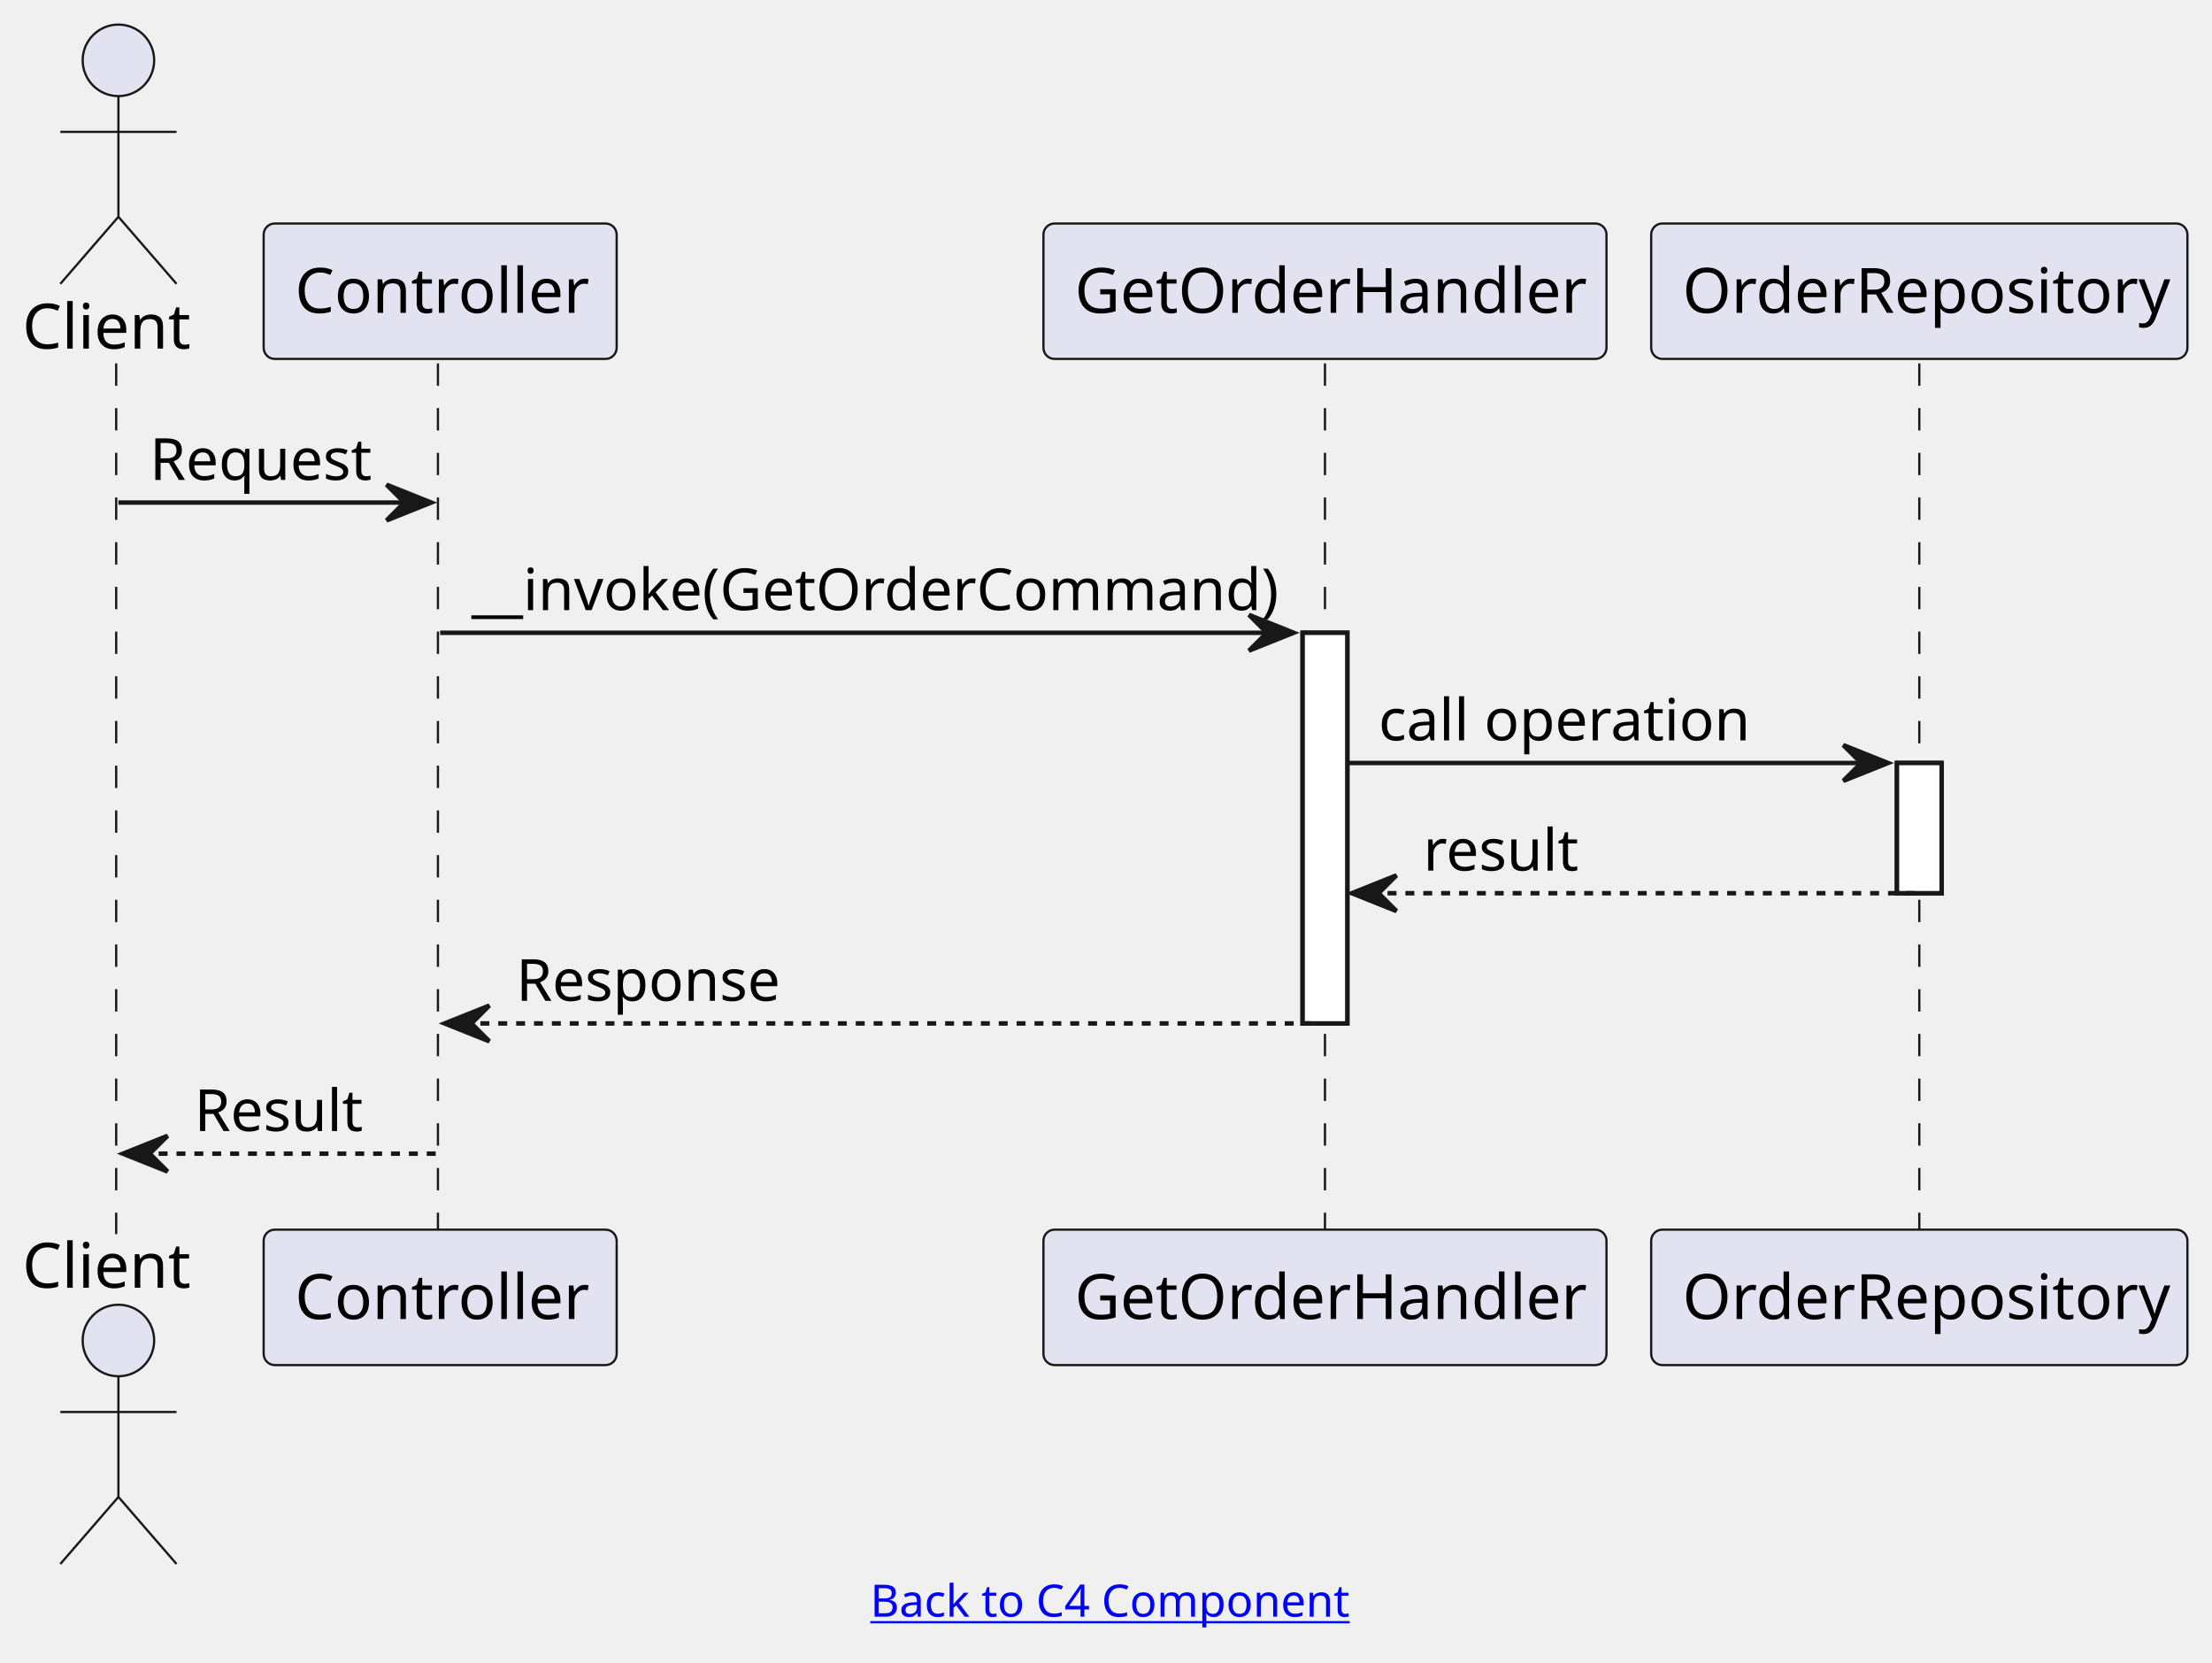
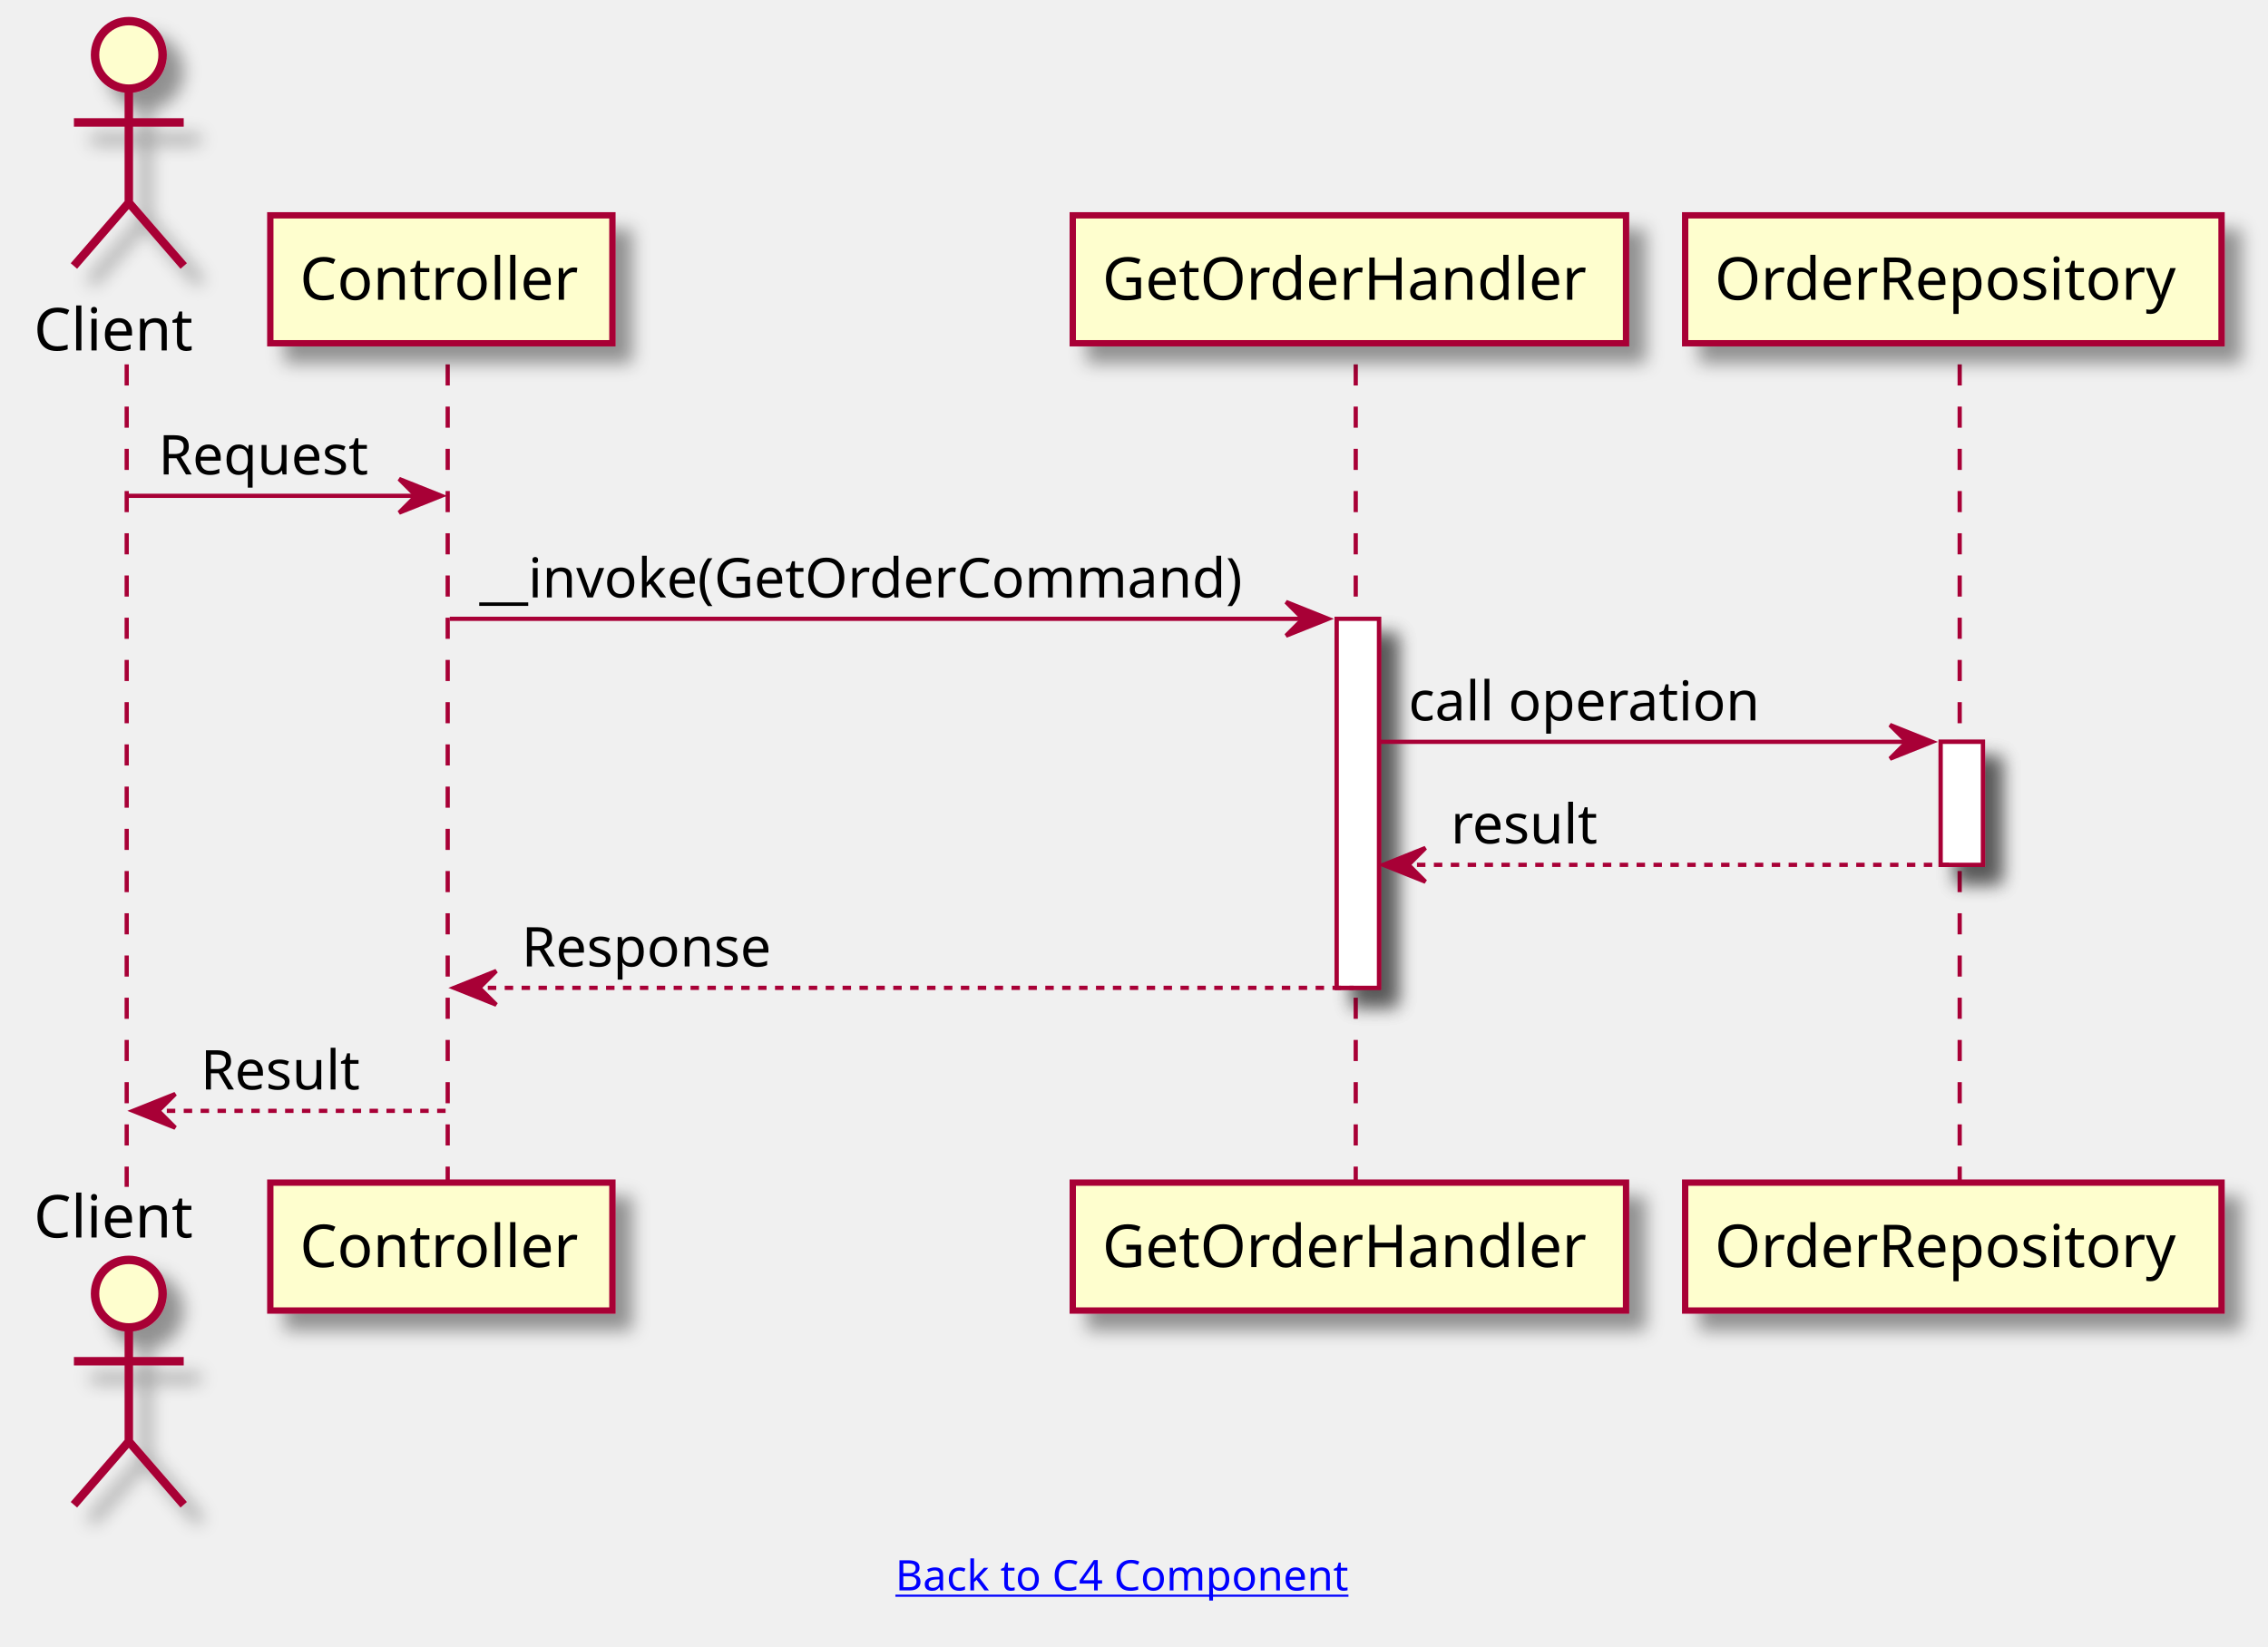
- <svg xmlns="http://www.w3.org/2000/svg" xmlns:xlink="http://www.w3.org/1999/xlink" contentStyleType="text/css" height="372px" preserveAspectRatio="none" style="width:495px;height:372px;background:#FFFFFF;" version="1.1" viewBox="0 0 495 372" width="495px" zoomAndPan="magnify">
-   <defs />
+ <svg xmlns="http://www.w3.org/2000/svg" xmlns:xlink="http://www.w3.org/1999/xlink" contentScriptType="application/ecmascript" contentStyleType="text/css" height="390px" preserveAspectRatio="none" style="width:537px;height:390px;" version="1.1" viewBox="0 0 537 390" width="537px" zoomAndPan="magnify">
+   <defs>
+     <filter height="300%" id="f5y9cx17a6pd3" width="300%" x="-1" y="-1">
+       <feGaussianBlur result="blurOut" stdDeviation="2.0" />
+       <feColorMatrix in="blurOut" result="blurOut2" type="matrix" values="0 0 0 0 0 0 0 0 0 0 0 0 0 0 0 0 0 0 .4 0" />
+       <feOffset dx="4.0" dy="4.0" in="blurOut2" result="blurOut3" />
+       <feBlend in="SourceGraphic" in2="blurOut3" mode="normal" />
+     </filter>
+   </defs>
  <g>
-     <rect fill="#FFFFFF" height="87.398" style="stroke:#181818;stroke-width:1.0;" width="10" x="291.5" y="141.562" />
-     <rect fill="#FFFFFF" height="29.133" style="stroke:#181818;stroke-width:1.0;" width="10" x="424.5" y="170.695" />
-     <line style="stroke:#181818;stroke-width:0.5;stroke-dasharray:5.0,5.0;" x1="26" x2="26" y1="81.297" y2="276.094" />
-     <line style="stroke:#181818;stroke-width:0.5;stroke-dasharray:5.0,5.0;" x1="98" x2="98" y1="81.297" y2="276.094" />
-     <line style="stroke:#181818;stroke-width:0.5;stroke-dasharray:5.0,5.0;" x1="296.5" x2="296.5" y1="81.297" y2="276.094" />
-     <line style="stroke:#181818;stroke-width:0.5;stroke-dasharray:5.0,5.0;" x1="429.5" x2="429.5" y1="81.297" y2="276.094" />
-     <text fill="#000000" font-family="sans-serif" font-size="14" lengthAdjust="spacing" textLength="37" x="5" y="77.995">Client</text>
-     <ellipse cx="26.5" cy="13.5" fill="#E2E2F0" rx="8" ry="8" style="stroke:#181818;stroke-width:0.5;" />
-     <path d="M26.5,21.5 L26.5,48.5 M13.5,29.5 L39.5,29.5 M26.5,48.5 L13.5,63.5 M26.5,48.5 L39.5,63.5 " fill="none" style="stroke:#181818;stroke-width:0.5;" />
-     <text fill="#000000" font-family="sans-serif" font-size="14" lengthAdjust="spacing" textLength="37" x="5" y="288.089">Client</text>
-     <ellipse cx="26.5" cy="299.891" fill="#E2E2F0" rx="8" ry="8" style="stroke:#181818;stroke-width:0.5;" />
-     <path d="M26.5,307.891 L26.5,334.891 M13.5,315.891 L39.5,315.891 M26.5,334.891 L13.5,349.891 M26.5,334.891 L39.5,349.891 " fill="none" style="stroke:#181818;stroke-width:0.5;" />
-     <rect fill="#E2E2F0" height="30.297" rx="2.5" ry="2.5" style="stroke:#181818;stroke-width:0.5;" width="79" x="59" y="50" />
-     <text fill="#000000" font-family="sans-serif" font-size="14" lengthAdjust="spacing" textLength="65" x="66" y="69.995">Controller</text>
-     <rect fill="#E2E2F0" height="30.297" rx="2.5" ry="2.5" style="stroke:#181818;stroke-width:0.5;" width="79" x="59" y="275.094" />
-     <text fill="#000000" font-family="sans-serif" font-size="14" lengthAdjust="spacing" textLength="65" x="66" y="295.089">Controller</text>
-     <rect fill="#E2E2F0" height="30.297" rx="2.5" ry="2.5" style="stroke:#181818;stroke-width:0.5;" width="126" x="233.5" y="50" />
-     <text fill="#000000" font-family="sans-serif" font-size="14" lengthAdjust="spacing" textLength="112" x="240.5" y="69.995">GetOrderHandler</text>
-     <rect fill="#E2E2F0" height="30.297" rx="2.5" ry="2.5" style="stroke:#181818;stroke-width:0.5;" width="126" x="233.5" y="275.094" />
-     <text fill="#000000" font-family="sans-serif" font-size="14" lengthAdjust="spacing" textLength="112" x="240.5" y="295.089">GetOrderHandler</text>
-     <rect fill="#E2E2F0" height="30.297" rx="2.5" ry="2.5" style="stroke:#181818;stroke-width:0.5;" width="120" x="369.5" y="50" />
-     <text fill="#000000" font-family="sans-serif" font-size="14" lengthAdjust="spacing" textLength="106" x="376.5" y="69.995">OrderRepository</text>
-     <rect fill="#E2E2F0" height="30.297" rx="2.5" ry="2.5" style="stroke:#181818;stroke-width:0.5;" width="120" x="369.5" y="275.094" />
-     <text fill="#000000" font-family="sans-serif" font-size="14" lengthAdjust="spacing" textLength="106" x="376.5" y="295.089">OrderRepository</text>
-     <rect fill="#FFFFFF" height="87.398" style="stroke:#181818;stroke-width:1.0;" width="10" x="291.5" y="141.562" />
-     <rect fill="#FFFFFF" height="29.133" style="stroke:#181818;stroke-width:1.0;" width="10" x="424.5" y="170.695" />
-     <polygon fill="#181818" points="86.5,108.43,96.5,112.43,86.5,116.43,90.5,112.43" style="stroke:#181818;stroke-width:1.0;" />
-     <line style="stroke:#181818;stroke-width:1.0;" x1="26.5" x2="92.5" y1="112.43" y2="112.43" />
-     <text fill="#000000" font-family="sans-serif" font-size="13" lengthAdjust="spacing" textLength="48" x="33.5" y="107.364">Request</text>
-     <polygon fill="#181818" points="279.5,137.562,289.5,141.562,279.5,145.562,283.5,141.562" style="stroke:#181818;stroke-width:1.0;" />
-     <line style="stroke:#181818;stroke-width:1.0;" x1="98.5" x2="285.5" y1="141.562" y2="141.562" />
-     <text fill="#000000" font-family="sans-serif" font-size="13" lengthAdjust="spacing" textLength="174" x="105.5" y="136.497">__invoke(GetOrderCommand)</text>
-     <polygon fill="#181818" points="412.5,166.695,422.5,170.695,412.5,174.695,416.5,170.695" style="stroke:#181818;stroke-width:1.0;" />
-     <line style="stroke:#181818;stroke-width:1.0;" x1="301.5" x2="418.5" y1="170.695" y2="170.695" />
-     <text fill="#000000" font-family="sans-serif" font-size="13" lengthAdjust="spacing" textLength="80" x="308.5" y="165.629">call operation</text>
-     <polygon fill="#181818" points="312.5,195.828,302.5,199.828,312.5,203.828,308.5,199.828" style="stroke:#181818;stroke-width:1.0;" />
-     <line style="stroke:#181818;stroke-width:1.0;stroke-dasharray:2.0,2.0;" x1="306.5" x2="428.5" y1="199.828" y2="199.828" />
-     <text fill="#000000" font-family="sans-serif" font-size="13" lengthAdjust="spacing" textLength="33" x="318.5" y="194.762">result</text>
-     <polygon fill="#181818" points="109.5,224.961,99.5,228.961,109.5,232.961,105.5,228.961" style="stroke:#181818;stroke-width:1.0;" />
-     <line style="stroke:#181818;stroke-width:1.0;stroke-dasharray:2.0,2.0;" x1="103.5" x2="295.5" y1="228.961" y2="228.961" />
-     <text fill="#000000" font-family="sans-serif" font-size="13" lengthAdjust="spacing" textLength="58" x="115.5" y="223.895">Response</text>
-     <polygon fill="#181818" points="37.5,254.094,27.5,258.094,37.5,262.094,33.5,258.094" style="stroke:#181818;stroke-width:1.0;" />
-     <line style="stroke:#181818;stroke-width:1.0;stroke-dasharray:2.0,2.0;" x1="31.5" x2="97.5" y1="258.094" y2="258.094" />
-     <text fill="#000000" font-family="sans-serif" font-size="13" lengthAdjust="spacing" textLength="36" x="43.5" y="253.028">Result</text>
+     <rect fill="#FFFFFF" filter="url(#f5y9cx17a6pd3)" height="87.398" style="stroke: #A80036; stroke-width: 1.0;" width="10" x="316.5" y="146.562" />
+     <rect fill="#FFFFFF" filter="url(#f5y9cx17a6pd3)" height="29.133" style="stroke: #A80036; stroke-width: 1.0;" width="10" x="459.5" y="175.695" />
+     <line style="stroke: #A80036; stroke-width: 1.0; stroke-dasharray: 5.0,5.0;" x1="30" x2="30" y1="86.297" y2="281.094" />
+     <line style="stroke: #A80036; stroke-width: 1.0; stroke-dasharray: 5.0,5.0;" x1="106" x2="106" y1="86.297" y2="281.094" />
+     <line style="stroke: #A80036; stroke-width: 1.0; stroke-dasharray: 5.0,5.0;" x1="321" x2="321" y1="86.297" y2="281.094" />
+     <line style="stroke: #A80036; stroke-width: 1.0; stroke-dasharray: 5.0,5.0;" x1="464" x2="464" y1="86.297" y2="281.094" />
+     <text fill="#000000" font-family="sans-serif" font-size="14" lengthAdjust="spacingAndGlyphs" textLength="39" x="8" y="82.995">Client</text>
+     <ellipse cx="30.5" cy="13" fill="#FEFECE" filter="url(#f5y9cx17a6pd3)" rx="8" ry="8" style="stroke: #A80036; stroke-width: 2.0;" />
+     <path d="M30.5,21 L30.5,48 M17.5,29 L43.5,29 M30.5,48 L17.5,63 M30.5,48 L43.5,63 " fill="none" filter="url(#f5y9cx17a6pd3)" style="stroke: #A80036; stroke-width: 2.0;" />
+     <text fill="#000000" font-family="sans-serif" font-size="14" lengthAdjust="spacingAndGlyphs" textLength="39" x="8" y="293.089">Client</text>
+     <ellipse cx="30.5" cy="306.391" fill="#FEFECE" filter="url(#f5y9cx17a6pd3)" rx="8" ry="8" style="stroke: #A80036; stroke-width: 2.0;" />
+     <path d="M30.5,314.391 L30.5,341.391 M17.5,322.391 L43.5,322.391 M30.5,341.391 L17.5,356.391 M30.5,341.391 L43.5,356.391 " fill="none" filter="url(#f5y9cx17a6pd3)" style="stroke: #A80036; stroke-width: 2.0;" />
+     <rect fill="#FEFECE" filter="url(#f5y9cx17a6pd3)" height="30.297" style="stroke: #A80036; stroke-width: 1.5;" width="81" x="64" y="51" />
+     <text fill="#000000" font-family="sans-serif" font-size="14" lengthAdjust="spacingAndGlyphs" textLength="67" x="71" y="70.995">Controller</text>
+     <rect fill="#FEFECE" filter="url(#f5y9cx17a6pd3)" height="30.297" style="stroke: #A80036; stroke-width: 1.5;" width="81" x="64" y="280.094" />
+     <text fill="#000000" font-family="sans-serif" font-size="14" lengthAdjust="spacingAndGlyphs" textLength="67" x="71" y="300.089">Controller</text>
+     <rect fill="#FEFECE" filter="url(#f5y9cx17a6pd3)" height="30.297" style="stroke: #A80036; stroke-width: 1.5;" width="131" x="254" y="51" />
+     <text fill="#000000" font-family="sans-serif" font-size="14" lengthAdjust="spacingAndGlyphs" textLength="117" x="261" y="70.995">GetOrderHandler</text>
+     <rect fill="#FEFECE" filter="url(#f5y9cx17a6pd3)" height="30.297" style="stroke: #A80036; stroke-width: 1.5;" width="131" x="254" y="280.094" />
+     <text fill="#000000" font-family="sans-serif" font-size="14" lengthAdjust="spacingAndGlyphs" textLength="117" x="261" y="300.089">GetOrderHandler</text>
+     <rect fill="#FEFECE" filter="url(#f5y9cx17a6pd3)" height="30.297" style="stroke: #A80036; stroke-width: 1.5;" width="127" x="399" y="51" />
+     <text fill="#000000" font-family="sans-serif" font-size="14" lengthAdjust="spacingAndGlyphs" textLength="113" x="406" y="70.995">OrderRepository</text>
+     <rect fill="#FEFECE" filter="url(#f5y9cx17a6pd3)" height="30.297" style="stroke: #A80036; stroke-width: 1.5;" width="127" x="399" y="280.094" />
+     <text fill="#000000" font-family="sans-serif" font-size="14" lengthAdjust="spacingAndGlyphs" textLength="113" x="406" y="300.089">OrderRepository</text>
+     <rect fill="#FFFFFF" filter="url(#f5y9cx17a6pd3)" height="87.398" style="stroke: #A80036; stroke-width: 1.0;" width="10" x="316.5" y="146.562" />
+     <rect fill="#FFFFFF" filter="url(#f5y9cx17a6pd3)" height="29.133" style="stroke: #A80036; stroke-width: 1.0;" width="10" x="459.5" y="175.695" />
+     <polygon fill="#A80036" points="94.5,113.43,104.5,117.43,94.5,121.43,98.5,117.43" style="stroke: #A80036; stroke-width: 1.0;" />
+     <line style="stroke: #A80036; stroke-width: 1.0;" x1="30.5" x2="100.5" y1="117.43" y2="117.43" />
+     <text fill="#000000" font-family="sans-serif" font-size="13" lengthAdjust="spacingAndGlyphs" textLength="52" x="37.5" y="112.364">Request</text>
+     <polygon fill="#A80036" points="304.5,142.562,314.5,146.562,304.5,150.562,308.5,146.562" style="stroke: #A80036; stroke-width: 1.0;" />
+     <line style="stroke: #A80036; stroke-width: 1.0;" x1="106.5" x2="310.5" y1="146.562" y2="146.562" />
+     <text fill="#000000" font-family="sans-serif" font-size="13" lengthAdjust="spacingAndGlyphs" textLength="191" x="113.5" y="141.497">__invoke(GetOrderCommand)</text>
+     <polygon fill="#A80036" points="447.5,171.695,457.5,175.695,447.5,179.695,451.5,175.695" style="stroke: #A80036; stroke-width: 1.0;" />
+     <line style="stroke: #A80036; stroke-width: 1.0;" x1="326.5" x2="453.5" y1="175.695" y2="175.695" />
+     <text fill="#000000" font-family="sans-serif" font-size="13" lengthAdjust="spacingAndGlyphs" textLength="86" x="333.5" y="170.629">call operation</text>
+     <polygon fill="#A80036" points="337.5,200.828,327.5,204.828,337.5,208.828,333.5,204.828" style="stroke: #A80036; stroke-width: 1.0;" />
+     <line style="stroke: #A80036; stroke-width: 1.0; stroke-dasharray: 2.0,2.0;" x1="331.5" x2="463.5" y1="204.828" y2="204.828" />
+     <text fill="#000000" font-family="sans-serif" font-size="13" lengthAdjust="spacingAndGlyphs" textLength="36" x="343.5" y="199.762">result</text>
+     <polygon fill="#A80036" points="117.5,229.961,107.5,233.961,117.5,237.961,113.5,233.961" style="stroke: #A80036; stroke-width: 1.0;" />
+     <line style="stroke: #A80036; stroke-width: 1.0; stroke-dasharray: 2.0,2.0;" x1="111.5" x2="320.5" y1="233.961" y2="233.961" />
+     <text fill="#000000" font-family="sans-serif" font-size="13" lengthAdjust="spacingAndGlyphs" textLength="62" x="123.5" y="228.895">Response</text>
+     <polygon fill="#A80036" points="41.5,259.094,31.5,263.094,41.5,267.094,37.5,263.094" style="stroke: #A80036; stroke-width: 1.0;" />
+     <line style="stroke: #A80036; stroke-width: 1.0; stroke-dasharray: 2.0,2.0;" x1="35.5" x2="105.5" y1="263.094" y2="263.094" />
+     <text fill="#000000" font-family="sans-serif" font-size="13" lengthAdjust="spacingAndGlyphs" textLength="39" x="47.5" y="258.028">Result</text>
    <a href="https://mundiir.github.io/meetup-2025-orders-service/c4-component.svg" target="_top" title="https://mundiir.github.io/meetup-2025-orders-service/c4-component.svg" xlink:actuate="onRequest" xlink:href="https://mundiir.github.io/meetup-2025-orders-service/c4-component.svg" xlink:show="new" xlink:title="https://mundiir.github.io/meetup-2025-orders-service/c4-component.svg" xlink:type="simple">
-       <text fill="#0000FF" font-family="sans-serif" font-size="10" lengthAdjust="spacing" text-decoration="underline" textLength="104" x="194.75" y="361.673">Back to C4 Component</text>
+       <text fill="#0000FF" font-family="sans-serif" font-size="10" lengthAdjust="spacingAndGlyphs" text-decoration="underline" textLength="114" x="212" y="376.673">Back to C4 Component</text>
    </a>
  </g>
</svg>
